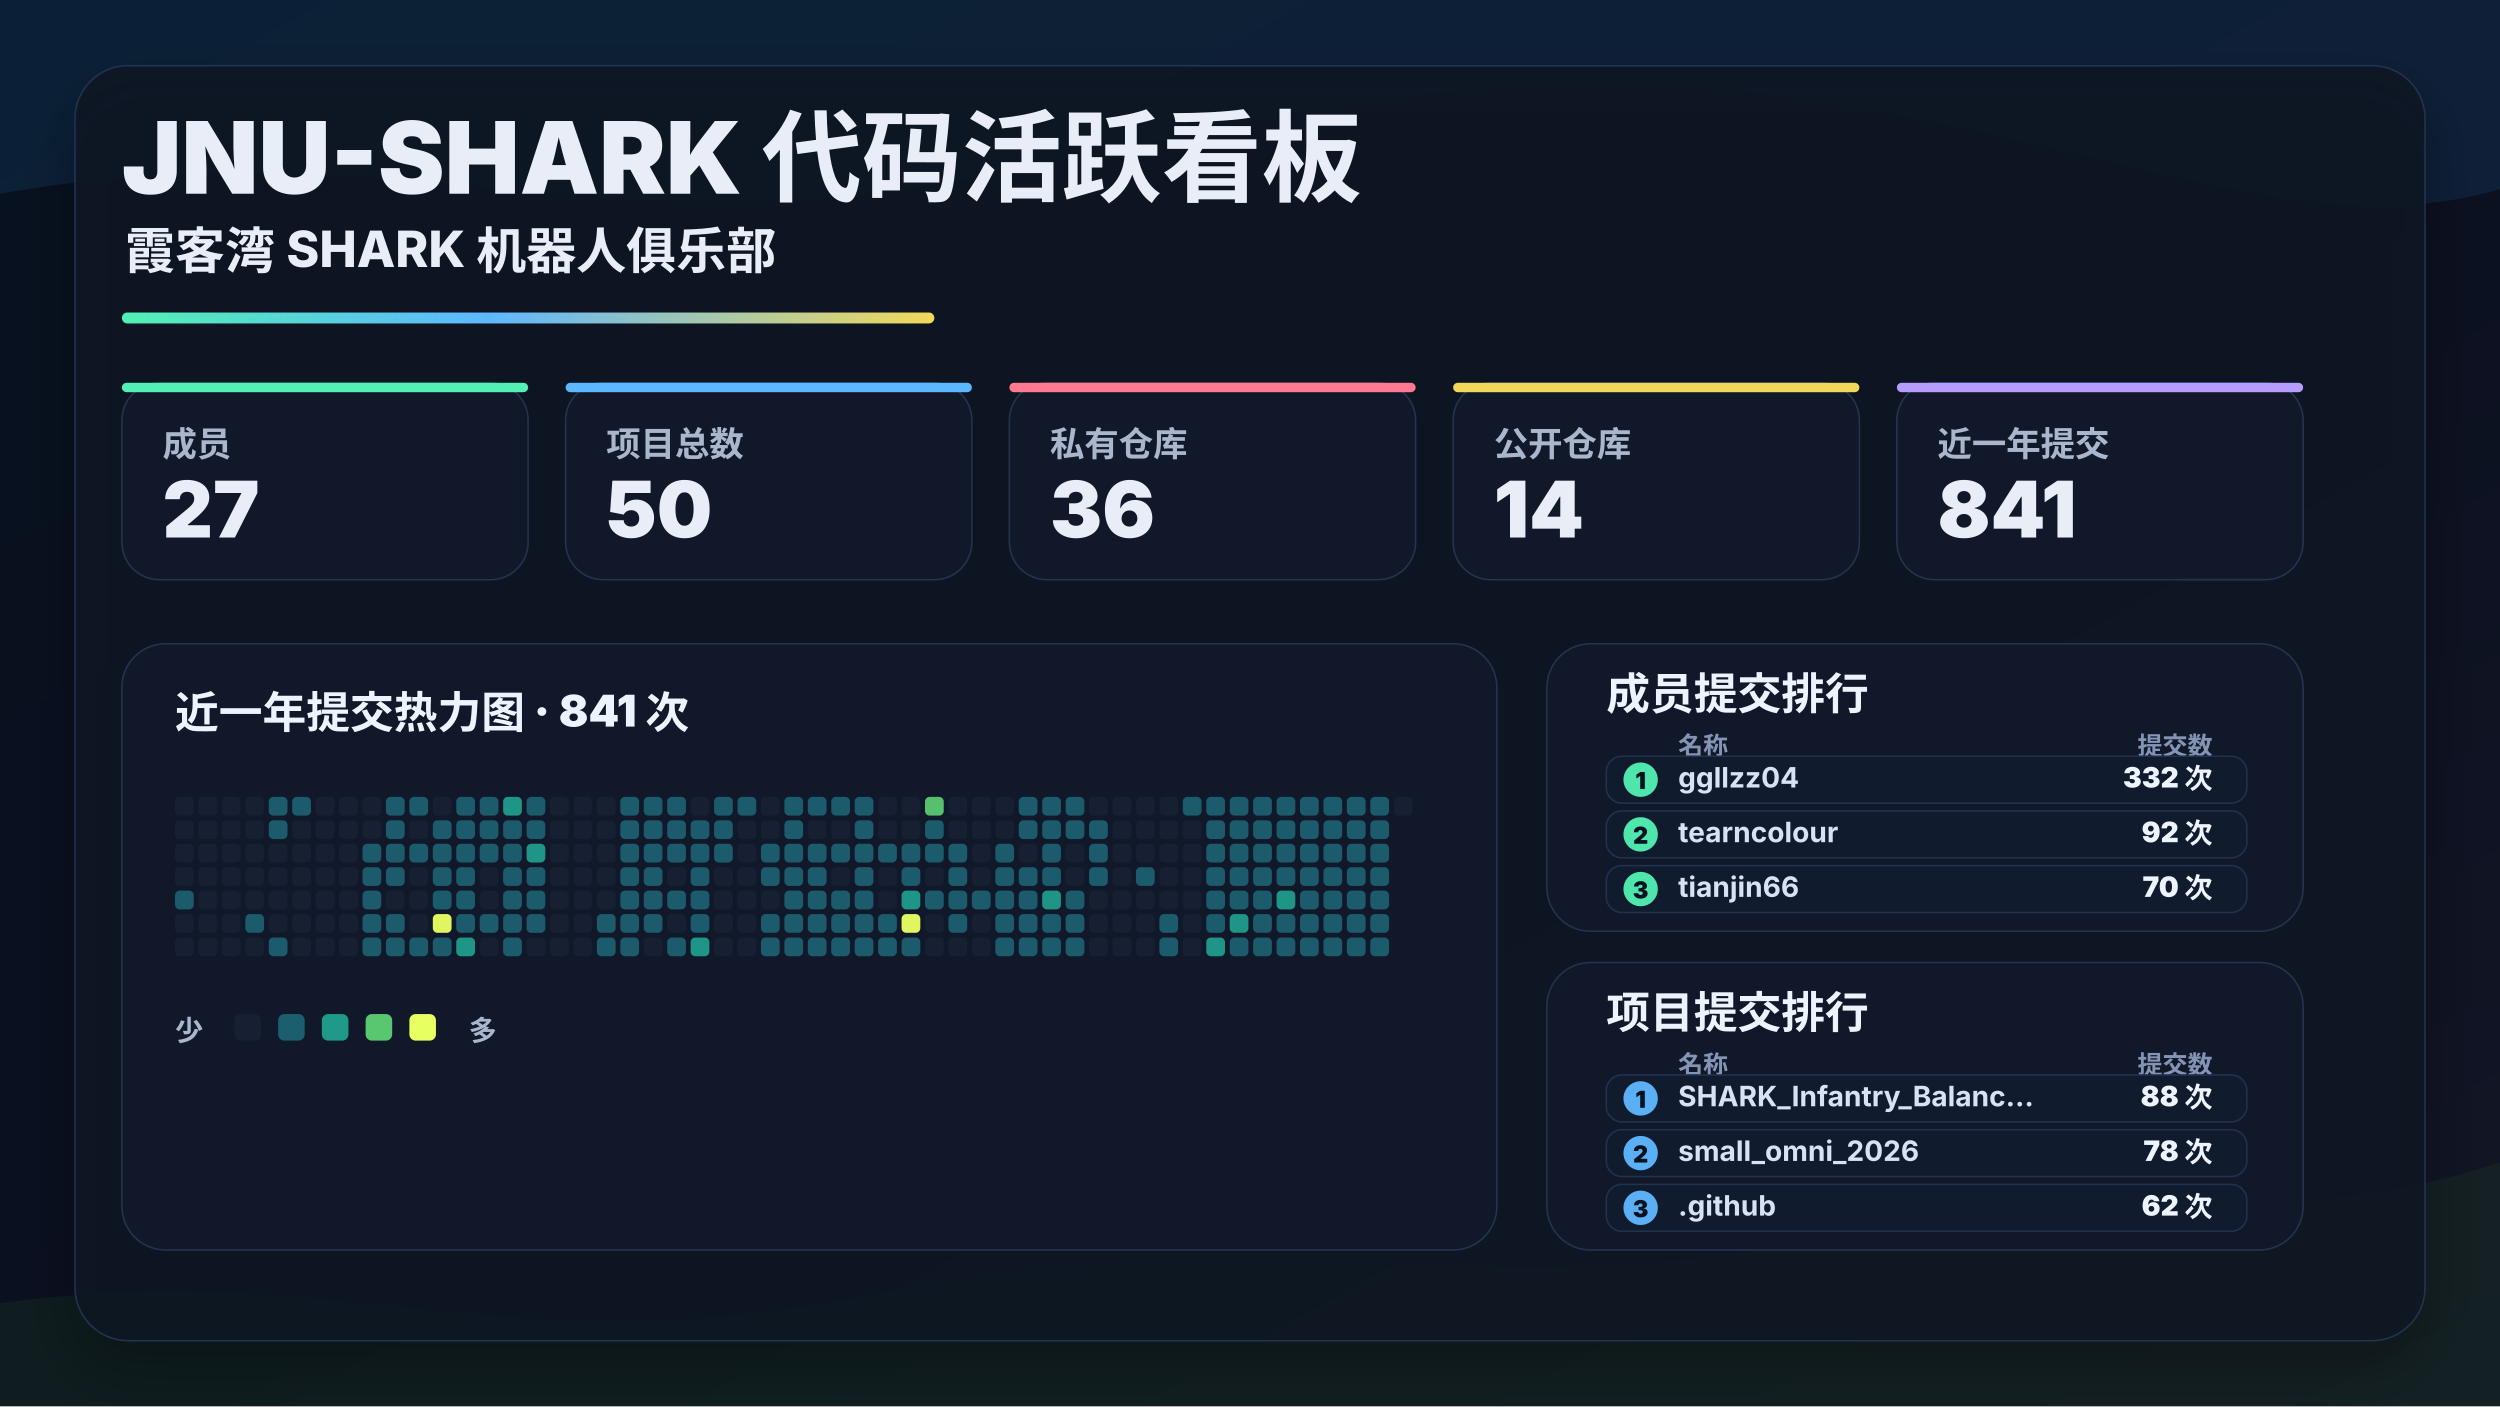
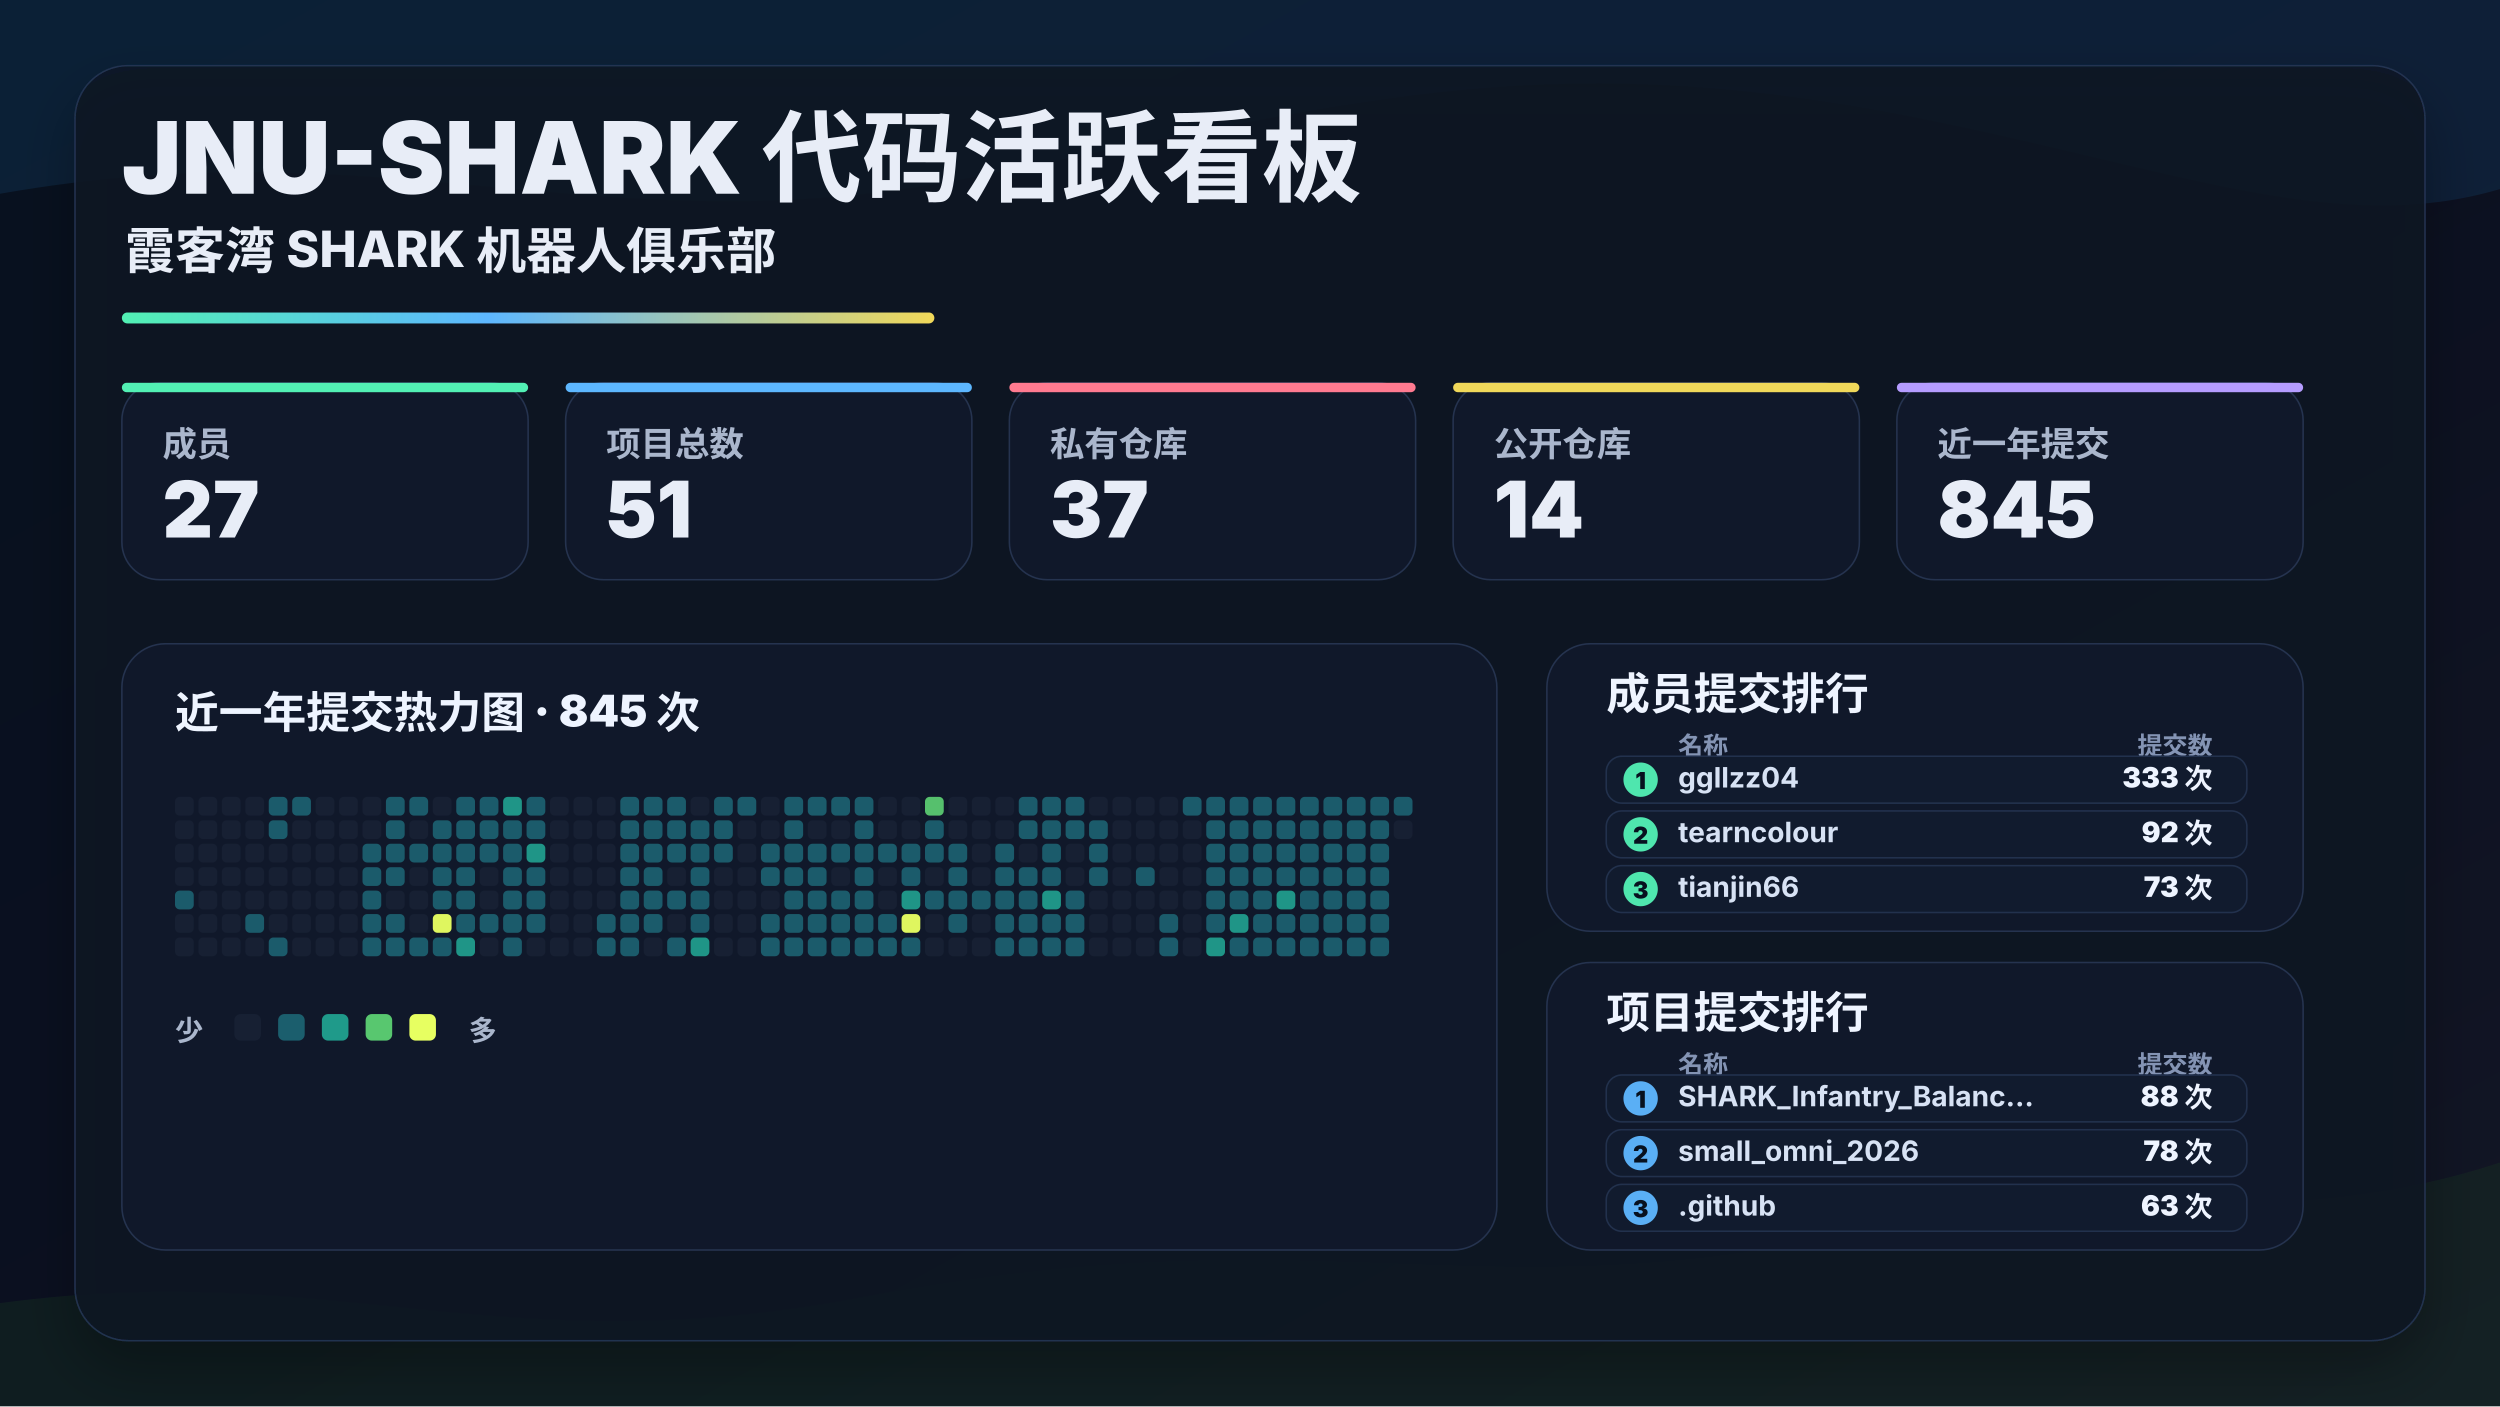
<svg xmlns="http://www.w3.org/2000/svg" width="1600" height="900" viewBox="0 0 1600 900" role="img" aria-labelledby="title desc">
  <defs>
    <linearGradient id="bg" x1="0" y1="0" x2="1" y2="1">
      <stop offset="0" stop-color="#07111f" />
      <stop offset="0.52" stop-color="#0b1020" />
      <stop offset="1" stop-color="#131625" />
    </linearGradient>
    <linearGradient id="hero" x1="0" y1="0" x2="1" y2="0">
      <stop offset="0" stop-color="#52f0b4" />
      <stop offset="0.45" stop-color="#5db7ff" />
      <stop offset="1" stop-color="#f0d85a" />
    </linearGradient>
    <filter id="softShadow" x="-10%" y="-10%" width="120%" height="120%">
      <feDropShadow dx="0" dy="18" stdDeviation="18" flood-color="#000000" flood-opacity="0.32" />
    </filter>
  </defs>
  <style>
    text { font-family: Inter, ui-sans-serif, system-ui, -apple-system, BlinkMacSystemFont, "Segoe UI", "PingFang SC", "Microsoft YaHei", sans-serif; fill: #e8edf7; }
    .title { font-size: 64px; font-weight: 900; letter-spacing: 0; }
    .subtitle { font-size: 32px; font-weight: 780; fill: #e8edf7; }
    .label { font-size: 22px; fill: #aab6cc; font-weight: 760; }
    .stat { font-size: 50px; font-weight: 900; }
    .section-title { font-size: 28px; font-weight: 860; fill: #eef4ff; }
    .table-head { font-size: 16px; fill: #8494b4; font-weight: 720; }
    .row-name { font-size: 18px; fill: #d7e2f4; font-weight: 720; }
    .row-value { font-size: 18px; fill: #eef4ff; font-weight: 860; }
    .rank { font-size: 15px; fill: #07111f; font-weight: 900; }
    .tiny { font-size: 18px; fill: #aab6cc; font-weight: 620; }
  </style>
  <rect width="1600" height="900" fill="url(#bg)" />
  <path d="M0 124 C250 80 385 160 620 114 C860 67 982 28 1220 74 C1392 108 1495 152 1600 121 L1600 0 L0 0 Z" fill="#12385c" opacity="0.38" />
  <path d="M0 834 C216 805 318 875 553 830 C835 776 935 837 1160 794 C1350 758 1464 789 1600 744 L1600 900 L0 900 Z" fill="#173622" opacity="0.36" />
  <g filter="url(#softShadow)">
    <rect x="48" y="42" width="1504" height="816" rx="34" fill="#0b1324" opacity="0.88" stroke="#263654" />
  </g>
  <text x="78" y="124" class="title">JNU-SHARK 代码活跃看板</text>
  <text x="80" y="172" class="subtitle">霞客湾 SHARK 机器人俱乐部</text>
  <rect x="78" y="200" width="520" height="7" rx="3.5" fill="url(#hero)" />
  <g>
    <rect x="78" y="245" width="260" height="126" rx="24" fill="#10182a" stroke="#25334f" />
    <rect x="78" y="245" width="260" height="6" rx="3" fill="#52f0b4" />
    <text x="104" y="292" class="label">成员</text>
    <text x="104" y="344" class="stat">27</text>
  </g>
  <g>
    <rect x="362" y="245" width="260" height="126" rx="24" fill="#10182a" stroke="#25334f" />
    <rect x="362" y="245" width="260" height="6" rx="3" fill="#5db7ff" />
    <text x="388" y="292" class="label">项目总数</text>
-     <text x="388" y="344" class="stat">50</text>
+     <text x="388" y="344" class="stat">51</text>
  </g>
  <g>
    <rect x="646" y="245" width="260" height="126" rx="24" fill="#10182a" stroke="#25334f" />
    <rect x="646" y="245" width="260" height="6" rx="3" fill="#ff7a90" />
    <text x="672" y="292" class="label">私有仓库</text>
-     <text x="672" y="344" class="stat">36</text>
+     <text x="672" y="344" class="stat">37</text>
  </g>
  <g>
    <rect x="930" y="245" width="260" height="126" rx="24" fill="#10182a" stroke="#25334f" />
    <rect x="930" y="245" width="260" height="6" rx="3" fill="#f0d85a" />
    <text x="956" y="292" class="label">公开仓库</text>
    <text x="956" y="344" class="stat">14</text>
  </g>
  <g>
    <rect x="1214" y="245" width="260" height="126" rx="24" fill="#10182a" stroke="#25334f" />
    <rect x="1214" y="245" width="260" height="6" rx="3" fill="#b59cff" />
    <text x="1240" y="292" class="label">近一年提交</text>
-     <text x="1240" y="344" class="stat">841</text>
+     <text x="1240" y="344" class="stat">845</text>
  </g>
  <rect x="78" y="412" width="880" height="388" rx="28" fill="#10182a" stroke="#25334f" />
-   <text x="112" y="466" class="section-title">近一年提交热力图 · 841 次</text>
+   <text x="112" y="466" class="section-title">近一年提交热力图 · 845 次</text>
  <rect x="112" y="510" width="12" height="12" rx="3" fill="#172033" opacity="0.96" />
  <rect x="112" y="525" width="12" height="12" rx="3" fill="#172033" opacity="0.96" />
  <rect x="112" y="540" width="12" height="12" rx="3" fill="#172033" opacity="0.96" />
  <rect x="112" y="555" width="12" height="12" rx="3" fill="#172033" opacity="0.96" />
  <rect x="112" y="570" width="12" height="12" rx="3" fill="#1b5e6d" opacity="0.96" />
  <rect x="112" y="585" width="12" height="12" rx="3" fill="#172033" opacity="0.96" />
  <rect x="112" y="600" width="12" height="12" rx="3" fill="#172033" opacity="0.96" />
  <rect x="127" y="510" width="12" height="12" rx="3" fill="#172033" opacity="0.96" />
  <rect x="127" y="525" width="12" height="12" rx="3" fill="#172033" opacity="0.96" />
  <rect x="127" y="540" width="12" height="12" rx="3" fill="#172033" opacity="0.96" />
  <rect x="127" y="555" width="12" height="12" rx="3" fill="#172033" opacity="0.96" />
  <rect x="127" y="570" width="12" height="12" rx="3" fill="#172033" opacity="0.96" />
  <rect x="127" y="585" width="12" height="12" rx="3" fill="#172033" opacity="0.96" />
  <rect x="127" y="600" width="12" height="12" rx="3" fill="#172033" opacity="0.96" />
  <rect x="142" y="510" width="12" height="12" rx="3" fill="#172033" opacity="0.96" />
  <rect x="142" y="525" width="12" height="12" rx="3" fill="#172033" opacity="0.96" />
  <rect x="142" y="540" width="12" height="12" rx="3" fill="#172033" opacity="0.96" />
  <rect x="142" y="555" width="12" height="12" rx="3" fill="#172033" opacity="0.96" />
  <rect x="142" y="570" width="12" height="12" rx="3" fill="#172033" opacity="0.96" />
  <rect x="142" y="585" width="12" height="12" rx="3" fill="#172033" opacity="0.96" />
  <rect x="142" y="600" width="12" height="12" rx="3" fill="#172033" opacity="0.96" />
  <rect x="157" y="510" width="12" height="12" rx="3" fill="#172033" opacity="0.96" />
  <rect x="157" y="525" width="12" height="12" rx="3" fill="#172033" opacity="0.96" />
  <rect x="157" y="540" width="12" height="12" rx="3" fill="#172033" opacity="0.96" />
  <rect x="157" y="555" width="12" height="12" rx="3" fill="#172033" opacity="0.96" />
  <rect x="157" y="570" width="12" height="12" rx="3" fill="#172033" opacity="0.96" />
  <rect x="157" y="585" width="12" height="12" rx="3" fill="#1b5e6d" opacity="0.96" />
  <rect x="157" y="600" width="12" height="12" rx="3" fill="#172033" opacity="0.96" />
  <rect x="172" y="510" width="12" height="12" rx="3" fill="#1b5e6d" opacity="0.96" />
  <rect x="172" y="525" width="12" height="12" rx="3" fill="#1b5e6d" opacity="0.96" />
  <rect x="172" y="540" width="12" height="12" rx="3" fill="#172033" opacity="0.96" />
  <rect x="172" y="555" width="12" height="12" rx="3" fill="#172033" opacity="0.96" />
  <rect x="172" y="570" width="12" height="12" rx="3" fill="#172033" opacity="0.96" />
  <rect x="172" y="585" width="12" height="12" rx="3" fill="#172033" opacity="0.96" />
  <rect x="172" y="600" width="12" height="12" rx="3" fill="#1b5e6d" opacity="0.96" />
  <rect x="187" y="510" width="12" height="12" rx="3" fill="#1b5e6d" opacity="0.96" />
  <rect x="187" y="525" width="12" height="12" rx="3" fill="#172033" opacity="0.96" />
  <rect x="187" y="540" width="12" height="12" rx="3" fill="#172033" opacity="0.96" />
  <rect x="187" y="555" width="12" height="12" rx="3" fill="#172033" opacity="0.96" />
  <rect x="187" y="570" width="12" height="12" rx="3" fill="#172033" opacity="0.96" />
  <rect x="187" y="585" width="12" height="12" rx="3" fill="#172033" opacity="0.96" />
  <rect x="187" y="600" width="12" height="12" rx="3" fill="#172033" opacity="0.96" />
  <rect x="202" y="510" width="12" height="12" rx="3" fill="#172033" opacity="0.96" />
  <rect x="202" y="525" width="12" height="12" rx="3" fill="#172033" opacity="0.96" />
  <rect x="202" y="540" width="12" height="12" rx="3" fill="#172033" opacity="0.96" />
  <rect x="202" y="555" width="12" height="12" rx="3" fill="#172033" opacity="0.96" />
  <rect x="202" y="570" width="12" height="12" rx="3" fill="#172033" opacity="0.96" />
  <rect x="202" y="585" width="12" height="12" rx="3" fill="#172033" opacity="0.96" />
  <rect x="202" y="600" width="12" height="12" rx="3" fill="#172033" opacity="0.96" />
  <rect x="217" y="510" width="12" height="12" rx="3" fill="#172033" opacity="0.96" />
  <rect x="217" y="525" width="12" height="12" rx="3" fill="#172033" opacity="0.96" />
  <rect x="217" y="540" width="12" height="12" rx="3" fill="#172033" opacity="0.96" />
  <rect x="217" y="555" width="12" height="12" rx="3" fill="#172033" opacity="0.96" />
  <rect x="217" y="570" width="12" height="12" rx="3" fill="#172033" opacity="0.96" />
  <rect x="217" y="585" width="12" height="12" rx="3" fill="#172033" opacity="0.96" />
  <rect x="217" y="600" width="12" height="12" rx="3" fill="#172033" opacity="0.96" />
  <rect x="232" y="510" width="12" height="12" rx="3" fill="#172033" opacity="0.96" />
  <rect x="232" y="525" width="12" height="12" rx="3" fill="#172033" opacity="0.96" />
  <rect x="232" y="540" width="12" height="12" rx="3" fill="#1b5e6d" opacity="0.96" />
  <rect x="232" y="555" width="12" height="12" rx="3" fill="#1b5e6d" opacity="0.96" />
  <rect x="232" y="570" width="12" height="12" rx="3" fill="#1b5e6d" opacity="0.96" />
  <rect x="232" y="585" width="12" height="12" rx="3" fill="#1b5e6d" opacity="0.96" />
  <rect x="232" y="600" width="12" height="12" rx="3" fill="#1b5e6d" opacity="0.96" />
  <rect x="247" y="510" width="12" height="12" rx="3" fill="#1b5e6d" opacity="0.96" />
  <rect x="247" y="525" width="12" height="12" rx="3" fill="#1b5e6d" opacity="0.96" />
  <rect x="247" y="540" width="12" height="12" rx="3" fill="#1b5e6d" opacity="0.96" />
  <rect x="247" y="555" width="12" height="12" rx="3" fill="#1b5e6d" opacity="0.96" />
  <rect x="247" y="570" width="12" height="12" rx="3" fill="#172033" opacity="0.96" />
  <rect x="247" y="585" width="12" height="12" rx="3" fill="#1b5e6d" opacity="0.96" />
  <rect x="247" y="600" width="12" height="12" rx="3" fill="#1b5e6d" opacity="0.96" />
  <rect x="262" y="510" width="12" height="12" rx="3" fill="#1b5e6d" opacity="0.96" />
  <rect x="262" y="525" width="12" height="12" rx="3" fill="#172033" opacity="0.96" />
  <rect x="262" y="540" width="12" height="12" rx="3" fill="#1b5e6d" opacity="0.96" />
  <rect x="262" y="555" width="12" height="12" rx="3" fill="#172033" opacity="0.96" />
  <rect x="262" y="570" width="12" height="12" rx="3" fill="#172033" opacity="0.96" />
  <rect x="262" y="585" width="12" height="12" rx="3" fill="#172033" opacity="0.96" />
  <rect x="262" y="600" width="12" height="12" rx="3" fill="#1b5e6d" opacity="0.96" />
  <rect x="277" y="510" width="12" height="12" rx="3" fill="#172033" opacity="0.96" />
  <rect x="277" y="525" width="12" height="12" rx="3" fill="#1b5e6d" opacity="0.96" />
  <rect x="277" y="540" width="12" height="12" rx="3" fill="#1b5e6d" opacity="0.96" />
  <rect x="277" y="555" width="12" height="12" rx="3" fill="#1b5e6d" opacity="0.96" />
  <rect x="277" y="570" width="12" height="12" rx="3" fill="#1b5e6d" opacity="0.96" />
  <rect x="277" y="585" width="12" height="12" rx="3" fill="#e7ff61" opacity="0.96" />
  <rect x="277" y="600" width="12" height="12" rx="3" fill="#1b5e6d" opacity="0.96" />
  <rect x="292" y="510" width="12" height="12" rx="3" fill="#1b5e6d" opacity="0.96" />
  <rect x="292" y="525" width="12" height="12" rx="3" fill="#1b5e6d" opacity="0.96" />
  <rect x="292" y="540" width="12" height="12" rx="3" fill="#1b5e6d" opacity="0.96" />
  <rect x="292" y="555" width="12" height="12" rx="3" fill="#1b5e6d" opacity="0.96" />
  <rect x="292" y="570" width="12" height="12" rx="3" fill="#1b5e6d" opacity="0.96" />
  <rect x="292" y="585" width="12" height="12" rx="3" fill="#1b5e6d" opacity="0.96" />
  <rect x="292" y="600" width="12" height="12" rx="3" fill="#1f9a8a" opacity="0.96" />
  <rect x="307" y="510" width="12" height="12" rx="3" fill="#1b5e6d" opacity="0.96" />
  <rect x="307" y="525" width="12" height="12" rx="3" fill="#1b5e6d" opacity="0.96" />
  <rect x="307" y="540" width="12" height="12" rx="3" fill="#1b5e6d" opacity="0.96" />
  <rect x="307" y="555" width="12" height="12" rx="3" fill="#172033" opacity="0.96" />
  <rect x="307" y="570" width="12" height="12" rx="3" fill="#172033" opacity="0.96" />
  <rect x="307" y="585" width="12" height="12" rx="3" fill="#1b5e6d" opacity="0.96" />
  <rect x="307" y="600" width="12" height="12" rx="3" fill="#172033" opacity="0.96" />
  <rect x="322" y="510" width="12" height="12" rx="3" fill="#1f9a8a" opacity="0.96" />
  <rect x="322" y="525" width="12" height="12" rx="3" fill="#1b5e6d" opacity="0.96" />
  <rect x="322" y="540" width="12" height="12" rx="3" fill="#1b5e6d" opacity="0.96" />
  <rect x="322" y="555" width="12" height="12" rx="3" fill="#1b5e6d" opacity="0.96" />
  <rect x="322" y="570" width="12" height="12" rx="3" fill="#1b5e6d" opacity="0.96" />
  <rect x="322" y="585" width="12" height="12" rx="3" fill="#1b5e6d" opacity="0.96" />
  <rect x="322" y="600" width="12" height="12" rx="3" fill="#1b5e6d" opacity="0.96" />
  <rect x="337" y="510" width="12" height="12" rx="3" fill="#1b5e6d" opacity="0.96" />
  <rect x="337" y="525" width="12" height="12" rx="3" fill="#1b5e6d" opacity="0.96" />
  <rect x="337" y="540" width="12" height="12" rx="3" fill="#1f9a8a" opacity="0.96" />
  <rect x="337" y="555" width="12" height="12" rx="3" fill="#1b5e6d" opacity="0.96" />
  <rect x="337" y="570" width="12" height="12" rx="3" fill="#1b5e6d" opacity="0.96" />
  <rect x="337" y="585" width="12" height="12" rx="3" fill="#1b5e6d" opacity="0.96" />
  <rect x="337" y="600" width="12" height="12" rx="3" fill="#172033" opacity="0.96" />
  <rect x="352" y="510" width="12" height="12" rx="3" fill="#172033" opacity="0.96" />
  <rect x="352" y="525" width="12" height="12" rx="3" fill="#172033" opacity="0.96" />
  <rect x="352" y="540" width="12" height="12" rx="3" fill="#172033" opacity="0.96" />
  <rect x="352" y="555" width="12" height="12" rx="3" fill="#172033" opacity="0.96" />
  <rect x="352" y="570" width="12" height="12" rx="3" fill="#172033" opacity="0.96" />
  <rect x="352" y="585" width="12" height="12" rx="3" fill="#172033" opacity="0.96" />
  <rect x="352" y="600" width="12" height="12" rx="3" fill="#172033" opacity="0.96" />
  <rect x="367" y="510" width="12" height="12" rx="3" fill="#172033" opacity="0.96" />
  <rect x="367" y="525" width="12" height="12" rx="3" fill="#172033" opacity="0.96" />
  <rect x="367" y="540" width="12" height="12" rx="3" fill="#172033" opacity="0.96" />
  <rect x="367" y="555" width="12" height="12" rx="3" fill="#172033" opacity="0.96" />
  <rect x="367" y="570" width="12" height="12" rx="3" fill="#172033" opacity="0.96" />
  <rect x="367" y="585" width="12" height="12" rx="3" fill="#172033" opacity="0.96" />
  <rect x="367" y="600" width="12" height="12" rx="3" fill="#172033" opacity="0.96" />
  <rect x="382" y="510" width="12" height="12" rx="3" fill="#172033" opacity="0.96" />
  <rect x="382" y="525" width="12" height="12" rx="3" fill="#172033" opacity="0.96" />
  <rect x="382" y="540" width="12" height="12" rx="3" fill="#172033" opacity="0.96" />
  <rect x="382" y="555" width="12" height="12" rx="3" fill="#172033" opacity="0.96" />
  <rect x="382" y="570" width="12" height="12" rx="3" fill="#172033" opacity="0.96" />
  <rect x="382" y="585" width="12" height="12" rx="3" fill="#1b5e6d" opacity="0.96" />
  <rect x="382" y="600" width="12" height="12" rx="3" fill="#1b5e6d" opacity="0.96" />
  <rect x="397" y="510" width="12" height="12" rx="3" fill="#1b5e6d" opacity="0.96" />
  <rect x="397" y="525" width="12" height="12" rx="3" fill="#1b5e6d" opacity="0.96" />
  <rect x="397" y="540" width="12" height="12" rx="3" fill="#1b5e6d" opacity="0.96" />
  <rect x="397" y="555" width="12" height="12" rx="3" fill="#1b5e6d" opacity="0.96" />
  <rect x="397" y="570" width="12" height="12" rx="3" fill="#1b5e6d" opacity="0.96" />
  <rect x="397" y="585" width="12" height="12" rx="3" fill="#1b5e6d" opacity="0.96" />
  <rect x="397" y="600" width="12" height="12" rx="3" fill="#1b5e6d" opacity="0.96" />
  <rect x="412" y="510" width="12" height="12" rx="3" fill="#1b5e6d" opacity="0.96" />
  <rect x="412" y="525" width="12" height="12" rx="3" fill="#1b5e6d" opacity="0.96" />
  <rect x="412" y="540" width="12" height="12" rx="3" fill="#1b5e6d" opacity="0.96" />
  <rect x="412" y="555" width="12" height="12" rx="3" fill="#1b5e6d" opacity="0.96" />
  <rect x="412" y="570" width="12" height="12" rx="3" fill="#1b5e6d" opacity="0.96" />
  <rect x="412" y="585" width="12" height="12" rx="3" fill="#1b5e6d" opacity="0.96" />
  <rect x="412" y="600" width="12" height="12" rx="3" fill="#172033" opacity="0.96" />
  <rect x="427" y="510" width="12" height="12" rx="3" fill="#1b5e6d" opacity="0.96" />
  <rect x="427" y="525" width="12" height="12" rx="3" fill="#1b5e6d" opacity="0.96" />
  <rect x="427" y="540" width="12" height="12" rx="3" fill="#1b5e6d" opacity="0.96" />
  <rect x="427" y="555" width="12" height="12" rx="3" fill="#172033" opacity="0.96" />
  <rect x="427" y="570" width="12" height="12" rx="3" fill="#1b5e6d" opacity="0.96" />
  <rect x="427" y="585" width="12" height="12" rx="3" fill="#172033" opacity="0.96" />
  <rect x="427" y="600" width="12" height="12" rx="3" fill="#1b5e6d" opacity="0.96" />
  <rect x="442" y="510" width="12" height="12" rx="3" fill="#172033" opacity="0.96" />
  <rect x="442" y="525" width="12" height="12" rx="3" fill="#1b5e6d" opacity="0.96" />
  <rect x="442" y="540" width="12" height="12" rx="3" fill="#1b5e6d" opacity="0.96" />
  <rect x="442" y="555" width="12" height="12" rx="3" fill="#1b5e6d" opacity="0.96" />
  <rect x="442" y="570" width="12" height="12" rx="3" fill="#1b5e6d" opacity="0.96" />
  <rect x="442" y="585" width="12" height="12" rx="3" fill="#1b5e6d" opacity="0.96" />
  <rect x="442" y="600" width="12" height="12" rx="3" fill="#1f9a8a" opacity="0.96" />
  <rect x="457" y="510" width="12" height="12" rx="3" fill="#1b5e6d" opacity="0.96" />
  <rect x="457" y="525" width="12" height="12" rx="3" fill="#1b5e6d" opacity="0.96" />
  <rect x="457" y="540" width="12" height="12" rx="3" fill="#1b5e6d" opacity="0.96" />
  <rect x="457" y="555" width="12" height="12" rx="3" fill="#172033" opacity="0.96" />
  <rect x="457" y="570" width="12" height="12" rx="3" fill="#172033" opacity="0.96" />
  <rect x="457" y="585" width="12" height="12" rx="3" fill="#172033" opacity="0.96" />
  <rect x="457" y="600" width="12" height="12" rx="3" fill="#172033" opacity="0.96" />
  <rect x="472" y="510" width="12" height="12" rx="3" fill="#1b5e6d" opacity="0.96" />
  <rect x="472" y="525" width="12" height="12" rx="3" fill="#172033" opacity="0.96" />
  <rect x="472" y="540" width="12" height="12" rx="3" fill="#172033" opacity="0.96" />
  <rect x="472" y="555" width="12" height="12" rx="3" fill="#172033" opacity="0.96" />
  <rect x="472" y="570" width="12" height="12" rx="3" fill="#172033" opacity="0.96" />
  <rect x="472" y="585" width="12" height="12" rx="3" fill="#172033" opacity="0.96" />
  <rect x="472" y="600" width="12" height="12" rx="3" fill="#172033" opacity="0.96" />
  <rect x="487" y="510" width="12" height="12" rx="3" fill="#172033" opacity="0.96" />
  <rect x="487" y="525" width="12" height="12" rx="3" fill="#172033" opacity="0.96" />
  <rect x="487" y="540" width="12" height="12" rx="3" fill="#1b5e6d" opacity="0.96" />
  <rect x="487" y="555" width="12" height="12" rx="3" fill="#1b5e6d" opacity="0.96" />
  <rect x="487" y="570" width="12" height="12" rx="3" fill="#172033" opacity="0.96" />
  <rect x="487" y="585" width="12" height="12" rx="3" fill="#1b5e6d" opacity="0.96" />
  <rect x="487" y="600" width="12" height="12" rx="3" fill="#1b5e6d" opacity="0.96" />
  <rect x="502" y="510" width="12" height="12" rx="3" fill="#1b5e6d" opacity="0.96" />
  <rect x="502" y="525" width="12" height="12" rx="3" fill="#1b5e6d" opacity="0.96" />
  <rect x="502" y="540" width="12" height="12" rx="3" fill="#1b5e6d" opacity="0.96" />
  <rect x="502" y="555" width="12" height="12" rx="3" fill="#1b5e6d" opacity="0.96" />
  <rect x="502" y="570" width="12" height="12" rx="3" fill="#1b5e6d" opacity="0.96" />
  <rect x="502" y="585" width="12" height="12" rx="3" fill="#1b5e6d" opacity="0.96" />
  <rect x="502" y="600" width="12" height="12" rx="3" fill="#1b5e6d" opacity="0.96" />
  <rect x="517" y="510" width="12" height="12" rx="3" fill="#1b5e6d" opacity="0.96" />
  <rect x="517" y="525" width="12" height="12" rx="3" fill="#172033" opacity="0.96" />
  <rect x="517" y="540" width="12" height="12" rx="3" fill="#1b5e6d" opacity="0.96" />
  <rect x="517" y="555" width="12" height="12" rx="3" fill="#1b5e6d" opacity="0.96" />
  <rect x="517" y="570" width="12" height="12" rx="3" fill="#1b5e6d" opacity="0.96" />
  <rect x="517" y="585" width="12" height="12" rx="3" fill="#1b5e6d" opacity="0.96" />
  <rect x="517" y="600" width="12" height="12" rx="3" fill="#1b5e6d" opacity="0.96" />
  <rect x="532" y="510" width="12" height="12" rx="3" fill="#1b5e6d" opacity="0.96" />
  <rect x="532" y="525" width="12" height="12" rx="3" fill="#172033" opacity="0.96" />
  <rect x="532" y="540" width="12" height="12" rx="3" fill="#1b5e6d" opacity="0.96" />
  <rect x="532" y="555" width="12" height="12" rx="3" fill="#172033" opacity="0.96" />
  <rect x="532" y="570" width="12" height="12" rx="3" fill="#1b5e6d" opacity="0.96" />
  <rect x="532" y="585" width="12" height="12" rx="3" fill="#1b5e6d" opacity="0.96" />
  <rect x="532" y="600" width="12" height="12" rx="3" fill="#1b5e6d" opacity="0.96" />
  <rect x="547" y="510" width="12" height="12" rx="3" fill="#1b5e6d" opacity="0.96" />
  <rect x="547" y="525" width="12" height="12" rx="3" fill="#1b5e6d" opacity="0.96" />
  <rect x="547" y="540" width="12" height="12" rx="3" fill="#1b5e6d" opacity="0.96" />
  <rect x="547" y="555" width="12" height="12" rx="3" fill="#1b5e6d" opacity="0.96" />
  <rect x="547" y="570" width="12" height="12" rx="3" fill="#1b5e6d" opacity="0.96" />
  <rect x="547" y="585" width="12" height="12" rx="3" fill="#1b5e6d" opacity="0.96" />
  <rect x="547" y="600" width="12" height="12" rx="3" fill="#1b5e6d" opacity="0.96" />
  <rect x="562" y="510" width="12" height="12" rx="3" fill="#172033" opacity="0.96" />
  <rect x="562" y="525" width="12" height="12" rx="3" fill="#172033" opacity="0.96" />
  <rect x="562" y="540" width="12" height="12" rx="3" fill="#1b5e6d" opacity="0.96" />
  <rect x="562" y="555" width="12" height="12" rx="3" fill="#172033" opacity="0.96" />
  <rect x="562" y="570" width="12" height="12" rx="3" fill="#172033" opacity="0.96" />
  <rect x="562" y="585" width="12" height="12" rx="3" fill="#1b5e6d" opacity="0.96" />
  <rect x="562" y="600" width="12" height="12" rx="3" fill="#1b5e6d" opacity="0.96" />
  <rect x="577" y="510" width="12" height="12" rx="3" fill="#172033" opacity="0.96" />
  <rect x="577" y="525" width="12" height="12" rx="3" fill="#172033" opacity="0.96" />
  <rect x="577" y="540" width="12" height="12" rx="3" fill="#1b5e6d" opacity="0.96" />
  <rect x="577" y="555" width="12" height="12" rx="3" fill="#1b5e6d" opacity="0.96" />
  <rect x="577" y="570" width="12" height="12" rx="3" fill="#1f9a8a" opacity="0.96" />
  <rect x="577" y="585" width="12" height="12" rx="3" fill="#e7ff61" opacity="0.96" />
  <rect x="577" y="600" width="12" height="12" rx="3" fill="#1b5e6d" opacity="0.96" />
  <rect x="592" y="510" width="12" height="12" rx="3" fill="#58c76f" opacity="0.96" />
  <rect x="592" y="525" width="12" height="12" rx="3" fill="#1b5e6d" opacity="0.96" />
  <rect x="592" y="540" width="12" height="12" rx="3" fill="#1b5e6d" opacity="0.96" />
  <rect x="592" y="555" width="12" height="12" rx="3" fill="#172033" opacity="0.96" />
  <rect x="592" y="570" width="12" height="12" rx="3" fill="#1b5e6d" opacity="0.96" />
  <rect x="592" y="585" width="12" height="12" rx="3" fill="#172033" opacity="0.96" />
  <rect x="592" y="600" width="12" height="12" rx="3" fill="#172033" opacity="0.96" />
  <rect x="607" y="510" width="12" height="12" rx="3" fill="#172033" opacity="0.96" />
  <rect x="607" y="525" width="12" height="12" rx="3" fill="#172033" opacity="0.96" />
  <rect x="607" y="540" width="12" height="12" rx="3" fill="#1b5e6d" opacity="0.96" />
  <rect x="607" y="555" width="12" height="12" rx="3" fill="#1b5e6d" opacity="0.96" />
  <rect x="607" y="570" width="12" height="12" rx="3" fill="#1b5e6d" opacity="0.96" />
  <rect x="607" y="585" width="12" height="12" rx="3" fill="#1b5e6d" opacity="0.96" />
  <rect x="607" y="600" width="12" height="12" rx="3" fill="#172033" opacity="0.96" />
  <rect x="622" y="510" width="12" height="12" rx="3" fill="#172033" opacity="0.96" />
  <rect x="622" y="525" width="12" height="12" rx="3" fill="#172033" opacity="0.96" />
  <rect x="622" y="540" width="12" height="12" rx="3" fill="#172033" opacity="0.96" />
  <rect x="622" y="555" width="12" height="12" rx="3" fill="#172033" opacity="0.96" />
  <rect x="622" y="570" width="12" height="12" rx="3" fill="#1b5e6d" opacity="0.96" />
  <rect x="622" y="585" width="12" height="12" rx="3" fill="#172033" opacity="0.96" />
  <rect x="622" y="600" width="12" height="12" rx="3" fill="#172033" opacity="0.96" />
  <rect x="637" y="510" width="12" height="12" rx="3" fill="#172033" opacity="0.96" />
  <rect x="637" y="525" width="12" height="12" rx="3" fill="#172033" opacity="0.96" />
  <rect x="637" y="540" width="12" height="12" rx="3" fill="#1b5e6d" opacity="0.96" />
  <rect x="637" y="555" width="12" height="12" rx="3" fill="#1b5e6d" opacity="0.96" />
  <rect x="637" y="570" width="12" height="12" rx="3" fill="#1b5e6d" opacity="0.96" />
  <rect x="637" y="585" width="12" height="12" rx="3" fill="#1b5e6d" opacity="0.96" />
  <rect x="637" y="600" width="12" height="12" rx="3" fill="#1b5e6d" opacity="0.96" />
  <rect x="652" y="510" width="12" height="12" rx="3" fill="#1b5e6d" opacity="0.96" />
  <rect x="652" y="525" width="12" height="12" rx="3" fill="#1b5e6d" opacity="0.96" />
  <rect x="652" y="540" width="12" height="12" rx="3" fill="#172033" opacity="0.96" />
  <rect x="652" y="555" width="12" height="12" rx="3" fill="#1b5e6d" opacity="0.96" />
  <rect x="652" y="570" width="12" height="12" rx="3" fill="#1b5e6d" opacity="0.96" />
  <rect x="652" y="585" width="12" height="12" rx="3" fill="#1b5e6d" opacity="0.96" />
  <rect x="652" y="600" width="12" height="12" rx="3" fill="#1b5e6d" opacity="0.96" />
  <rect x="667" y="510" width="12" height="12" rx="3" fill="#1b5e6d" opacity="0.96" />
  <rect x="667" y="525" width="12" height="12" rx="3" fill="#1b5e6d" opacity="0.96" />
  <rect x="667" y="540" width="12" height="12" rx="3" fill="#1b5e6d" opacity="0.96" />
  <rect x="667" y="555" width="12" height="12" rx="3" fill="#1b5e6d" opacity="0.96" />
  <rect x="667" y="570" width="12" height="12" rx="3" fill="#1f9a8a" opacity="0.96" />
  <rect x="667" y="585" width="12" height="12" rx="3" fill="#1b5e6d" opacity="0.96" />
  <rect x="667" y="600" width="12" height="12" rx="3" fill="#1b5e6d" opacity="0.96" />
  <rect x="682" y="510" width="12" height="12" rx="3" fill="#1b5e6d" opacity="0.96" />
  <rect x="682" y="525" width="12" height="12" rx="3" fill="#1b5e6d" opacity="0.96" />
  <rect x="682" y="540" width="12" height="12" rx="3" fill="#172033" opacity="0.96" />
  <rect x="682" y="555" width="12" height="12" rx="3" fill="#172033" opacity="0.96" />
  <rect x="682" y="570" width="12" height="12" rx="3" fill="#1b5e6d" opacity="0.96" />
  <rect x="682" y="585" width="12" height="12" rx="3" fill="#1b5e6d" opacity="0.96" />
  <rect x="682" y="600" width="12" height="12" rx="3" fill="#1b5e6d" opacity="0.96" />
  <rect x="697" y="510" width="12" height="12" rx="3" fill="#172033" opacity="0.96" />
  <rect x="697" y="525" width="12" height="12" rx="3" fill="#1b5e6d" opacity="0.96" />
  <rect x="697" y="540" width="12" height="12" rx="3" fill="#1b5e6d" opacity="0.96" />
  <rect x="697" y="555" width="12" height="12" rx="3" fill="#1b5e6d" opacity="0.96" />
  <rect x="697" y="570" width="12" height="12" rx="3" fill="#172033" opacity="0.96" />
  <rect x="697" y="585" width="12" height="12" rx="3" fill="#172033" opacity="0.96" />
  <rect x="697" y="600" width="12" height="12" rx="3" fill="#172033" opacity="0.96" />
  <rect x="712" y="510" width="12" height="12" rx="3" fill="#172033" opacity="0.96" />
  <rect x="712" y="525" width="12" height="12" rx="3" fill="#172033" opacity="0.96" />
  <rect x="712" y="540" width="12" height="12" rx="3" fill="#172033" opacity="0.96" />
  <rect x="712" y="555" width="12" height="12" rx="3" fill="#172033" opacity="0.96" />
  <rect x="712" y="570" width="12" height="12" rx="3" fill="#172033" opacity="0.96" />
  <rect x="712" y="585" width="12" height="12" rx="3" fill="#172033" opacity="0.96" />
  <rect x="712" y="600" width="12" height="12" rx="3" fill="#172033" opacity="0.96" />
  <rect x="727" y="510" width="12" height="12" rx="3" fill="#172033" opacity="0.96" />
  <rect x="727" y="525" width="12" height="12" rx="3" fill="#172033" opacity="0.96" />
  <rect x="727" y="540" width="12" height="12" rx="3" fill="#172033" opacity="0.96" />
  <rect x="727" y="555" width="12" height="12" rx="3" fill="#1b5e6d" opacity="0.96" />
  <rect x="727" y="570" width="12" height="12" rx="3" fill="#172033" opacity="0.96" />
  <rect x="727" y="585" width="12" height="12" rx="3" fill="#172033" opacity="0.96" />
  <rect x="727" y="600" width="12" height="12" rx="3" fill="#172033" opacity="0.96" />
  <rect x="742" y="510" width="12" height="12" rx="3" fill="#172033" opacity="0.96" />
  <rect x="742" y="525" width="12" height="12" rx="3" fill="#172033" opacity="0.96" />
  <rect x="742" y="540" width="12" height="12" rx="3" fill="#172033" opacity="0.96" />
  <rect x="742" y="555" width="12" height="12" rx="3" fill="#172033" opacity="0.96" />
  <rect x="742" y="570" width="12" height="12" rx="3" fill="#172033" opacity="0.96" />
  <rect x="742" y="585" width="12" height="12" rx="3" fill="#1b5e6d" opacity="0.96" />
  <rect x="742" y="600" width="12" height="12" rx="3" fill="#1b5e6d" opacity="0.96" />
  <rect x="757" y="510" width="12" height="12" rx="3" fill="#1b5e6d" opacity="0.96" />
  <rect x="757" y="525" width="12" height="12" rx="3" fill="#172033" opacity="0.96" />
  <rect x="757" y="540" width="12" height="12" rx="3" fill="#172033" opacity="0.96" />
  <rect x="757" y="555" width="12" height="12" rx="3" fill="#172033" opacity="0.96" />
  <rect x="757" y="570" width="12" height="12" rx="3" fill="#172033" opacity="0.96" />
  <rect x="757" y="585" width="12" height="12" rx="3" fill="#172033" opacity="0.96" />
  <rect x="757" y="600" width="12" height="12" rx="3" fill="#172033" opacity="0.96" />
  <rect x="772" y="510" width="12" height="12" rx="3" fill="#1b5e6d" opacity="0.96" />
  <rect x="772" y="525" width="12" height="12" rx="3" fill="#1b5e6d" opacity="0.96" />
  <rect x="772" y="540" width="12" height="12" rx="3" fill="#1b5e6d" opacity="0.96" />
  <rect x="772" y="555" width="12" height="12" rx="3" fill="#1b5e6d" opacity="0.96" />
  <rect x="772" y="570" width="12" height="12" rx="3" fill="#1b5e6d" opacity="0.96" />
  <rect x="772" y="585" width="12" height="12" rx="3" fill="#1b5e6d" opacity="0.96" />
  <rect x="772" y="600" width="12" height="12" rx="3" fill="#1f9a8a" opacity="0.96" />
  <rect x="787" y="510" width="12" height="12" rx="3" fill="#1b5e6d" opacity="0.96" />
  <rect x="787" y="525" width="12" height="12" rx="3" fill="#1b5e6d" opacity="0.96" />
  <rect x="787" y="540" width="12" height="12" rx="3" fill="#1b5e6d" opacity="0.96" />
  <rect x="787" y="555" width="12" height="12" rx="3" fill="#1b5e6d" opacity="0.96" />
  <rect x="787" y="570" width="12" height="12" rx="3" fill="#1b5e6d" opacity="0.96" />
  <rect x="787" y="585" width="12" height="12" rx="3" fill="#1f9a8a" opacity="0.96" />
  <rect x="787" y="600" width="12" height="12" rx="3" fill="#1b5e6d" opacity="0.96" />
  <rect x="802" y="510" width="12" height="12" rx="3" fill="#1b5e6d" opacity="0.96" />
  <rect x="802" y="525" width="12" height="12" rx="3" fill="#1b5e6d" opacity="0.96" />
  <rect x="802" y="540" width="12" height="12" rx="3" fill="#1b5e6d" opacity="0.96" />
  <rect x="802" y="555" width="12" height="12" rx="3" fill="#1b5e6d" opacity="0.96" />
  <rect x="802" y="570" width="12" height="12" rx="3" fill="#1b5e6d" opacity="0.96" />
  <rect x="802" y="585" width="12" height="12" rx="3" fill="#1b5e6d" opacity="0.96" />
  <rect x="802" y="600" width="12" height="12" rx="3" fill="#1b5e6d" opacity="0.96" />
  <rect x="817" y="510" width="12" height="12" rx="3" fill="#1b5e6d" opacity="0.96" />
  <rect x="817" y="525" width="12" height="12" rx="3" fill="#1b5e6d" opacity="0.96" />
  <rect x="817" y="540" width="12" height="12" rx="3" fill="#1b5e6d" opacity="0.96" />
  <rect x="817" y="555" width="12" height="12" rx="3" fill="#1b5e6d" opacity="0.96" />
  <rect x="817" y="570" width="12" height="12" rx="3" fill="#1f9a8a" opacity="0.96" />
  <rect x="817" y="585" width="12" height="12" rx="3" fill="#1b5e6d" opacity="0.96" />
  <rect x="817" y="600" width="12" height="12" rx="3" fill="#1b5e6d" opacity="0.96" />
  <rect x="832" y="510" width="12" height="12" rx="3" fill="#1b5e6d" opacity="0.96" />
  <rect x="832" y="525" width="12" height="12" rx="3" fill="#1b5e6d" opacity="0.96" />
  <rect x="832" y="540" width="12" height="12" rx="3" fill="#1b5e6d" opacity="0.96" />
  <rect x="832" y="555" width="12" height="12" rx="3" fill="#1b5e6d" opacity="0.96" />
  <rect x="832" y="570" width="12" height="12" rx="3" fill="#1b5e6d" opacity="0.96" />
  <rect x="832" y="585" width="12" height="12" rx="3" fill="#1b5e6d" opacity="0.96" />
  <rect x="832" y="600" width="12" height="12" rx="3" fill="#1b5e6d" opacity="0.96" />
  <rect x="847" y="510" width="12" height="12" rx="3" fill="#1b5e6d" opacity="0.96" />
  <rect x="847" y="525" width="12" height="12" rx="3" fill="#1b5e6d" opacity="0.96" />
  <rect x="847" y="540" width="12" height="12" rx="3" fill="#1b5e6d" opacity="0.96" />
  <rect x="847" y="555" width="12" height="12" rx="3" fill="#1b5e6d" opacity="0.96" />
  <rect x="847" y="570" width="12" height="12" rx="3" fill="#1b5e6d" opacity="0.96" />
  <rect x="847" y="585" width="12" height="12" rx="3" fill="#1b5e6d" opacity="0.96" />
  <rect x="847" y="600" width="12" height="12" rx="3" fill="#1b5e6d" opacity="0.96" />
  <rect x="862" y="510" width="12" height="12" rx="3" fill="#1b5e6d" opacity="0.96" />
  <rect x="862" y="525" width="12" height="12" rx="3" fill="#1b5e6d" opacity="0.96" />
  <rect x="862" y="540" width="12" height="12" rx="3" fill="#1b5e6d" opacity="0.96" />
  <rect x="862" y="555" width="12" height="12" rx="3" fill="#1b5e6d" opacity="0.96" />
  <rect x="862" y="570" width="12" height="12" rx="3" fill="#1b5e6d" opacity="0.96" />
  <rect x="862" y="585" width="12" height="12" rx="3" fill="#1b5e6d" opacity="0.96" />
  <rect x="862" y="600" width="12" height="12" rx="3" fill="#1b5e6d" opacity="0.96" />
  <rect x="877" y="510" width="12" height="12" rx="3" fill="#1b5e6d" opacity="0.96" />
  <rect x="877" y="525" width="12" height="12" rx="3" fill="#1b5e6d" opacity="0.96" />
  <rect x="877" y="540" width="12" height="12" rx="3" fill="#1b5e6d" opacity="0.96" />
  <rect x="877" y="555" width="12" height="12" rx="3" fill="#1b5e6d" opacity="0.96" />
  <rect x="877" y="570" width="12" height="12" rx="3" fill="#1b5e6d" opacity="0.96" />
  <rect x="877" y="585" width="12" height="12" rx="3" fill="#1b5e6d" opacity="0.96" />
  <rect x="877" y="600" width="12" height="12" rx="3" fill="#1b5e6d" opacity="0.96" />
-   <rect x="892" y="510" width="12" height="12" rx="3" fill="#172033" opacity="0.96" />
+   <rect x="892" y="510" width="12" height="12" rx="3" fill="#1b5e6d" opacity="0.96" />
+   <rect x="892" y="525" width="12" height="12" rx="3" fill="#172033" opacity="0.96" />
  <text x="112" y="666" class="tiny">少</text>
  <rect x="150" y="649" width="17" height="17" rx="4" fill="#172033" />
  <rect x="178" y="649" width="17" height="17" rx="4" fill="#1b5e6d" />
  <rect x="206" y="649" width="17" height="17" rx="4" fill="#1f9a8a" />
  <rect x="234" y="649" width="17" height="17" rx="4" fill="#58c76f" />
  <rect x="262" y="649" width="17" height="17" rx="4" fill="#e7ff61" />
  <text x="300" y="666" class="tiny">多</text>
  <rect x="990" y="412" width="484" height="184" rx="28" fill="#10182a" stroke="#25334f" />
  <text x="1028" y="454" class="section-title">成员提交排行</text>
  <text x="1074" y="483" class="table-head">名称</text>
  <text x="1416" y="483" class="table-head" text-anchor="end">提交数</text>
  <g>
    <rect x="1028" y="484" width="410" height="30" rx="10" fill="#111b2e" stroke="#22314d" />
    <circle cx="1050" cy="499" r="11" fill="#52f0b4" opacity="0.95" />
    <text x="1050" y="505" class="rank" text-anchor="middle">1</text>
    <text x="1074" y="504" class="row-name">ggllzz04</text>
-     <text x="1416" y="504" class="row-value" text-anchor="end">332 次</text>
+     <text x="1416" y="504" class="row-value" text-anchor="end">333 次</text>
  </g>
  <g>
    <rect x="1028" y="519" width="410" height="30" rx="10" fill="#111b2e" stroke="#22314d" />
    <circle cx="1050" cy="534" r="11" fill="#52f0b4" opacity="0.95" />
    <text x="1050" y="540" class="rank" text-anchor="middle">2</text>
    <text x="1074" y="539" class="row-name">tearncolour</text>
    <text x="1416" y="539" class="row-value" text-anchor="end">92 次</text>
  </g>
  <g>
    <rect x="1028" y="554" width="410" height="30" rx="10" fill="#111b2e" stroke="#22314d" />
    <circle cx="1050" cy="569" r="11" fill="#52f0b4" opacity="0.95" />
    <text x="1050" y="575" class="rank" text-anchor="middle">3</text>
    <text x="1074" y="574" class="row-name">tianjin66</text>
-     <text x="1416" y="574" class="row-value" text-anchor="end">70 次</text>
+     <text x="1416" y="574" class="row-value" text-anchor="end">73 次</text>
  </g>
  <rect x="990" y="616" width="484" height="184" rx="28" fill="#10182a" stroke="#25334f" />
  <text x="1028" y="658" class="section-title">项目提交排行</text>
  <text x="1074" y="687" class="table-head">名称</text>
  <text x="1416" y="687" class="table-head" text-anchor="end">提交数</text>
  <g>
    <rect x="1028" y="688" width="410" height="30" rx="10" fill="#111b2e" stroke="#22314d" />
    <circle cx="1050" cy="703" r="11" fill="#5db7ff" opacity="0.95" />
    <text x="1050" y="709" class="rank" text-anchor="middle">1</text>
    <text x="1074" y="708" class="row-name">SHARK_Infantry_Balanc...</text>
    <text x="1416" y="708" class="row-value" text-anchor="end">88 次</text>
  </g>
  <g>
    <rect x="1028" y="723" width="410" height="30" rx="10" fill="#111b2e" stroke="#22314d" />
    <circle cx="1050" cy="738" r="11" fill="#5db7ff" opacity="0.95" />
    <text x="1050" y="744" class="rank" text-anchor="middle">2</text>
    <text x="1074" y="743" class="row-name">small_omni_2026</text>
    <text x="1416" y="743" class="row-value" text-anchor="end">78 次</text>
  </g>
  <g>
    <rect x="1028" y="758" width="410" height="30" rx="10" fill="#111b2e" stroke="#22314d" />
    <circle cx="1050" cy="773" r="11" fill="#5db7ff" opacity="0.95" />
    <text x="1050" y="779" class="rank" text-anchor="middle">3</text>
    <text x="1074" y="778" class="row-name">.github</text>
-     <text x="1416" y="778" class="row-value" text-anchor="end">62 次</text>
+     <text x="1416" y="778" class="row-value" text-anchor="end">63 次</text>
  </g>
</svg>
